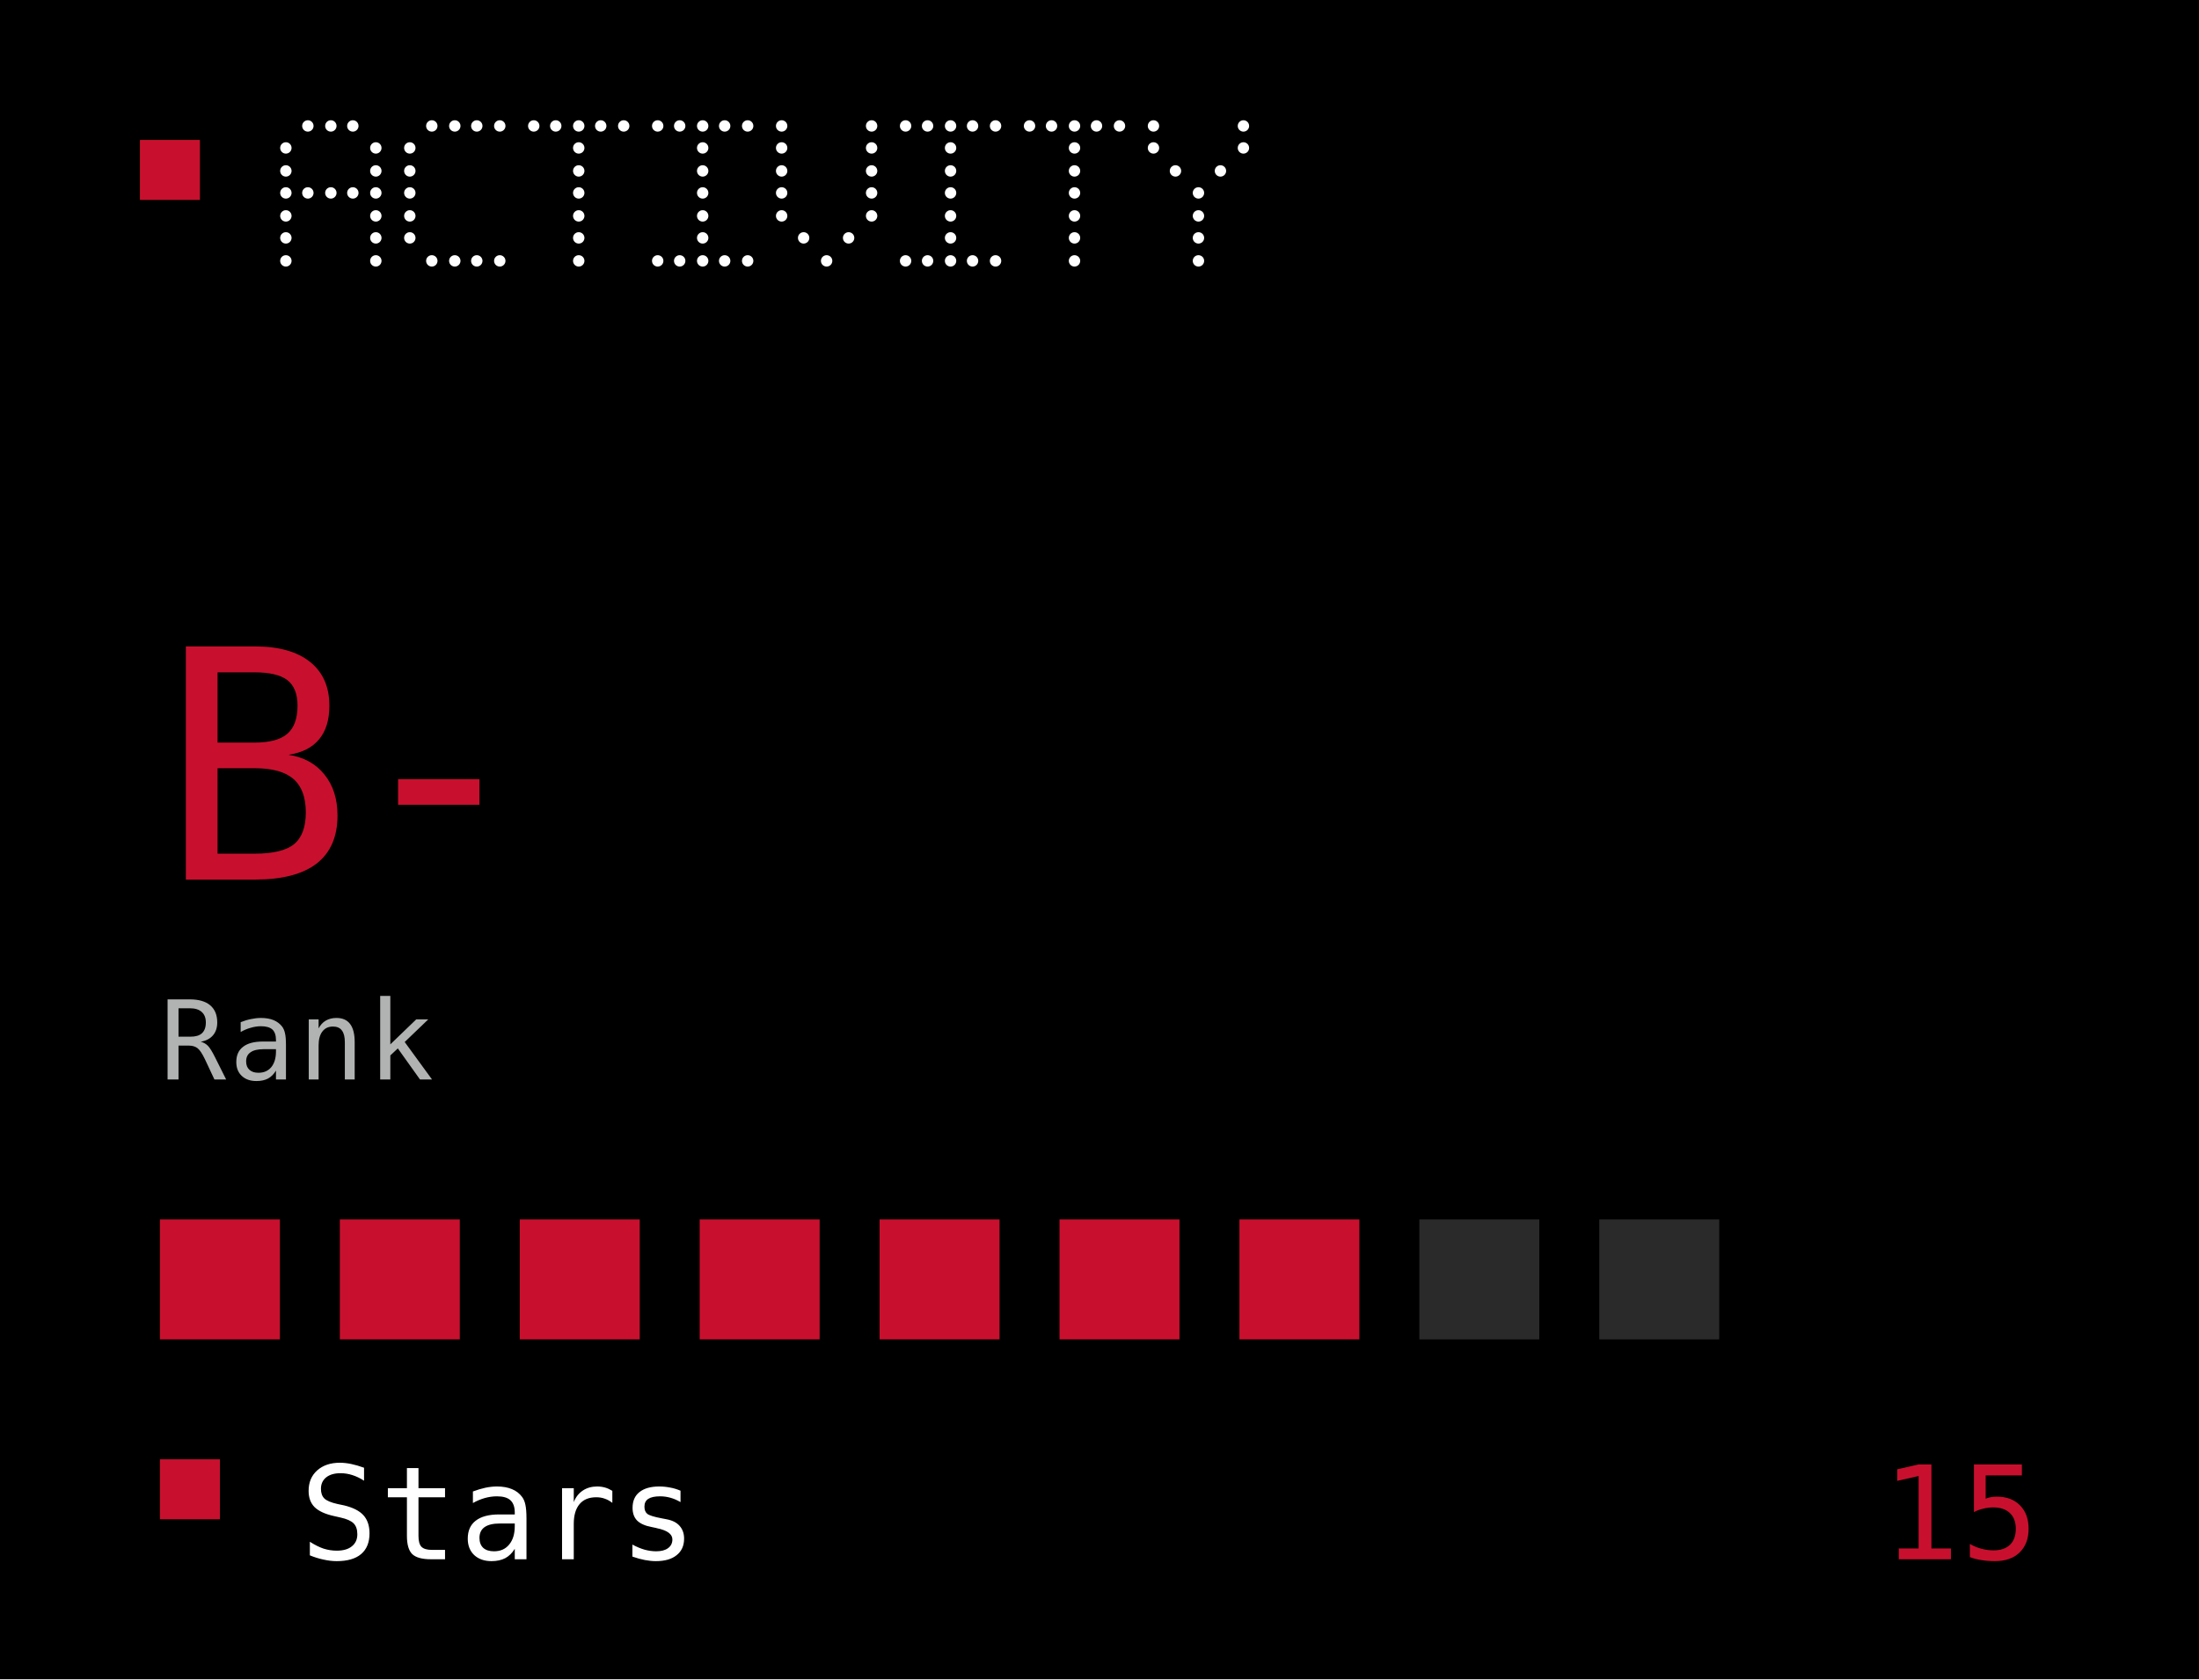
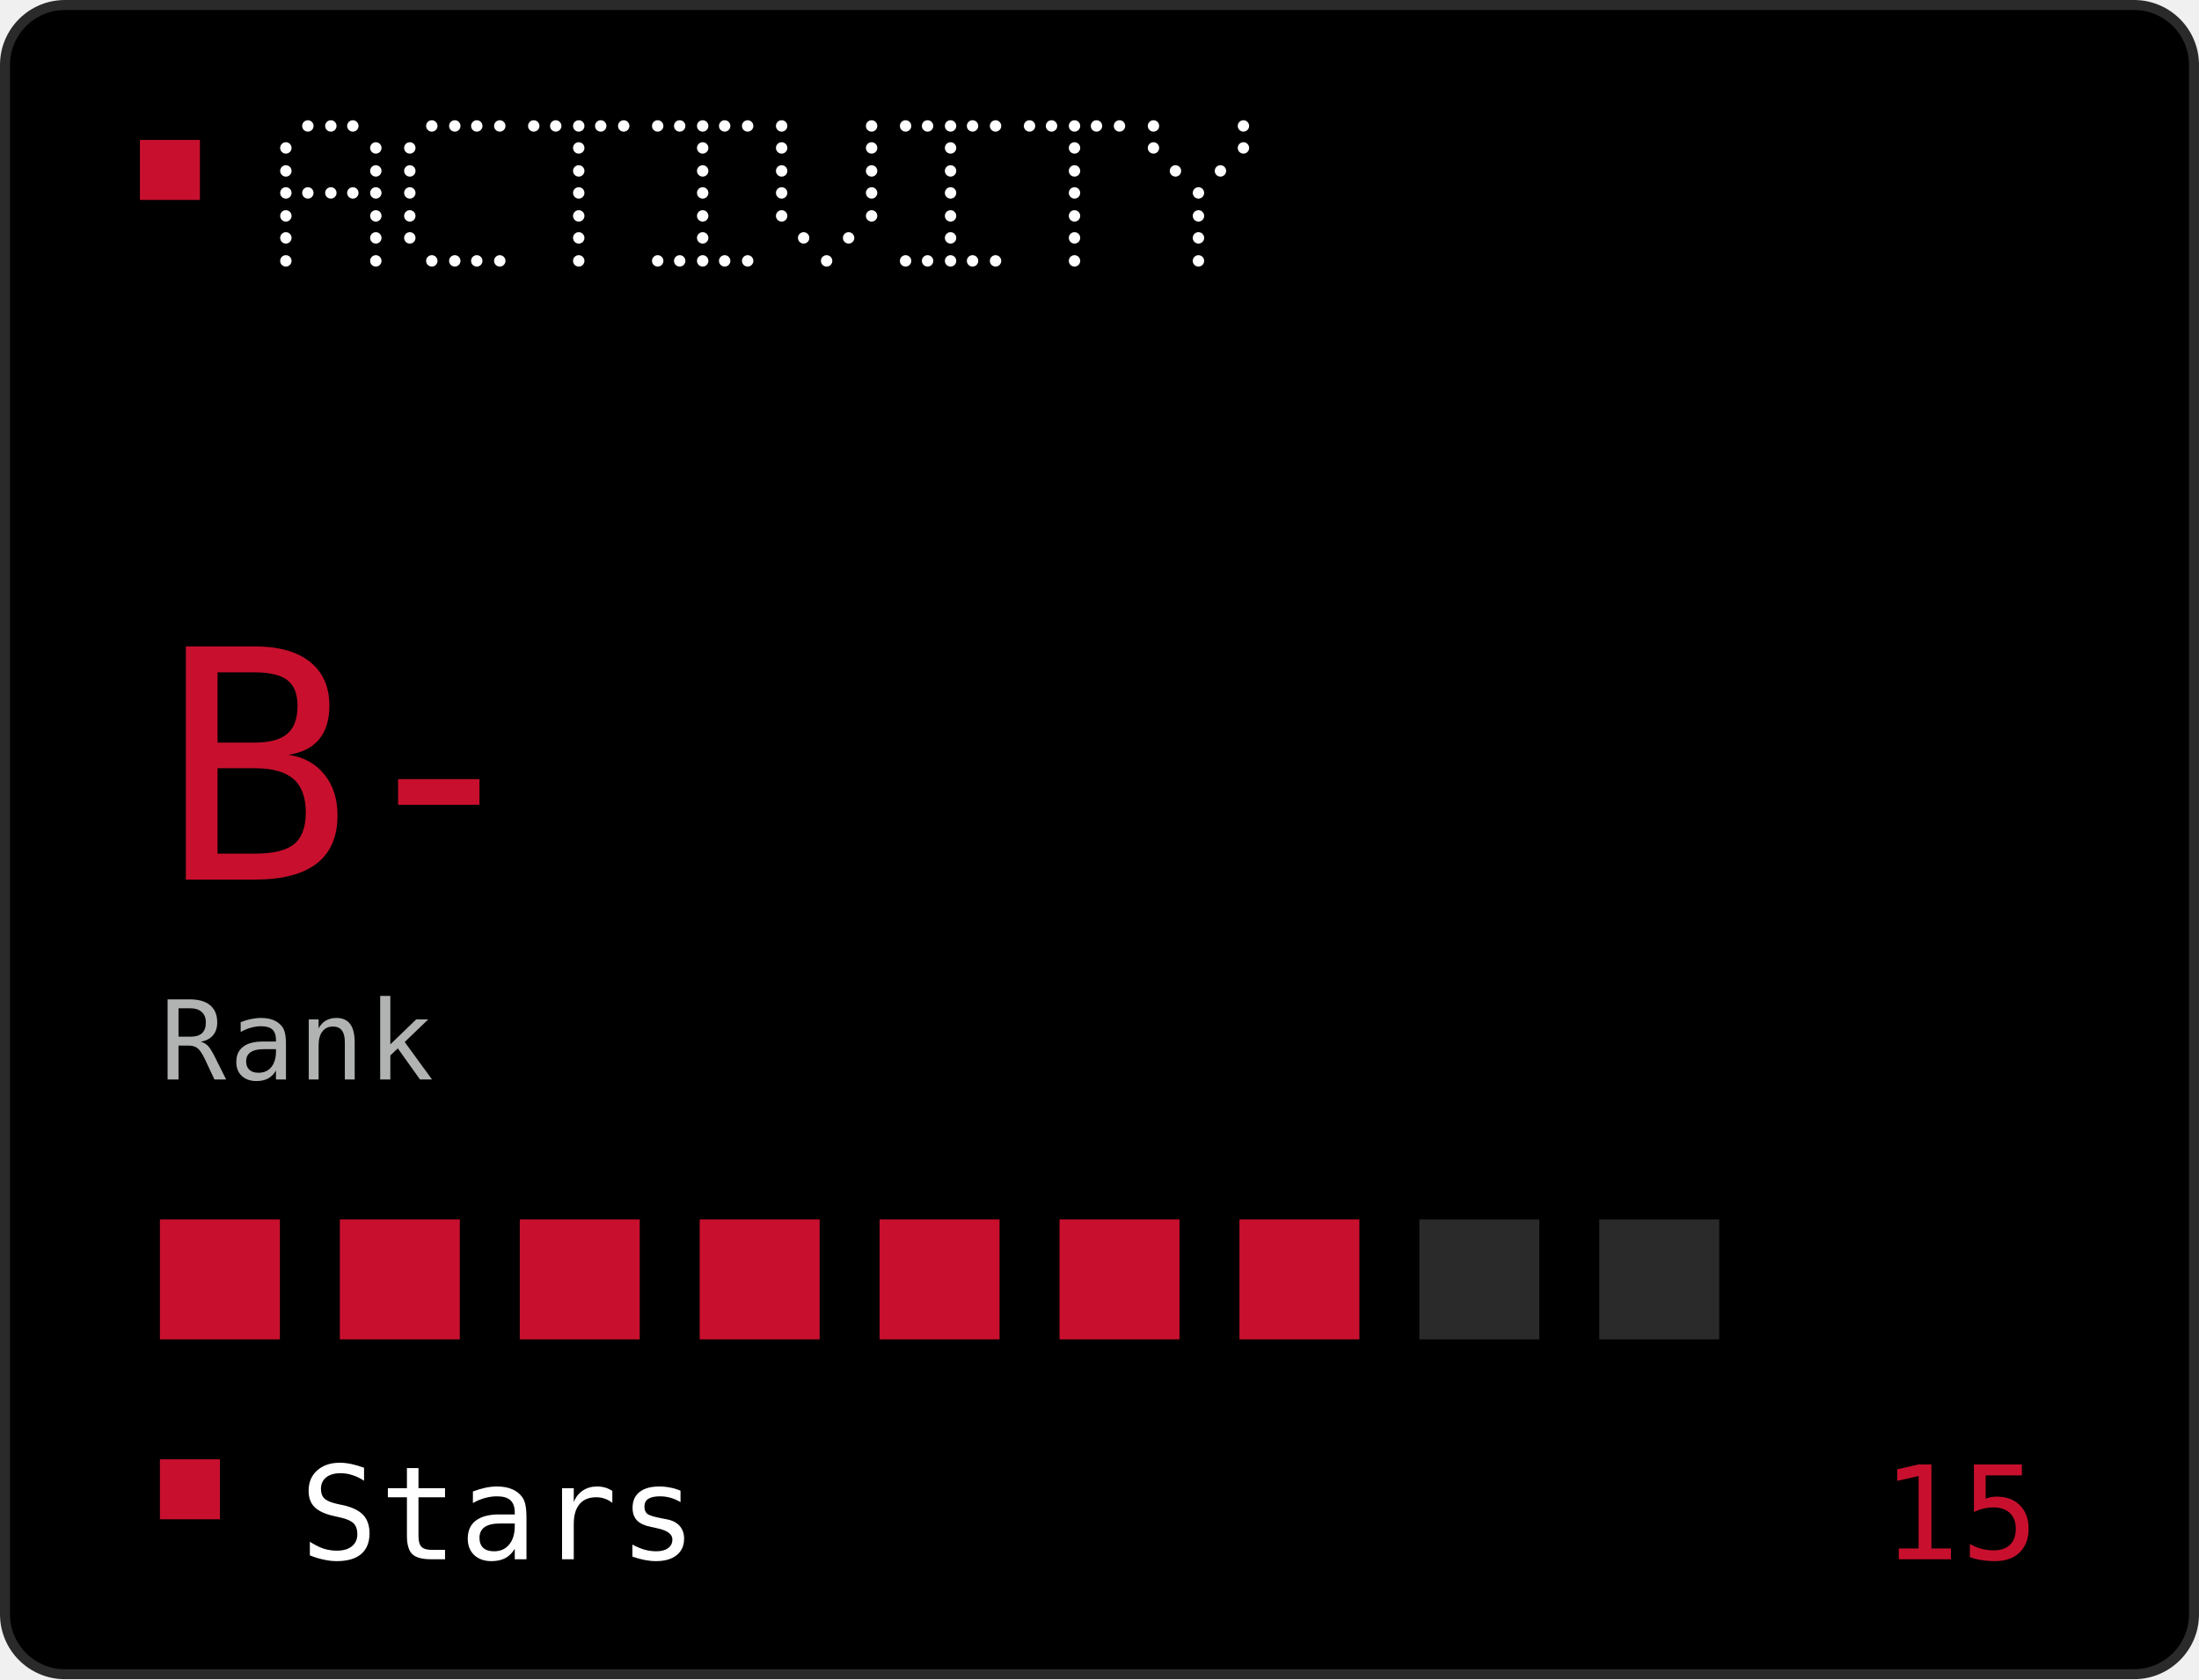
<svg xmlns="http://www.w3.org/2000/svg" width="220" height="168" viewBox="0 0 220 168" role="img">
-   <rect width="220" height="168" fill="#000000" />
+   <rect x="0.5" y="0.5" width="219" height="167" rx="6" fill="#000000" stroke="#2A2A2A" stroke-width="1" />
  <rect x="14" y="14" width="6" height="6" fill="#C8102E" />
  <circle cx="30.8" cy="12.6" r="0.57" fill="#FFFFFF" />
  <circle cx="33.1" cy="12.6" r="0.57" fill="#FFFFFF" />
  <circle cx="35.3" cy="12.6" r="0.57" fill="#FFFFFF" />
  <circle cx="28.6" cy="14.8" r="0.57" fill="#FFFFFF" />
  <circle cx="37.6" cy="14.8" r="0.57" fill="#FFFFFF" />
  <circle cx="28.6" cy="17.1" r="0.57" fill="#FFFFFF" />
  <circle cx="37.6" cy="17.1" r="0.57" fill="#FFFFFF" />
  <circle cx="28.6" cy="19.3" r="0.57" fill="#FFFFFF" />
  <circle cx="30.8" cy="19.3" r="0.57" fill="#FFFFFF" />
  <circle cx="33.1" cy="19.3" r="0.57" fill="#FFFFFF" />
  <circle cx="35.3" cy="19.3" r="0.57" fill="#FFFFFF" />
  <circle cx="37.6" cy="19.3" r="0.57" fill="#FFFFFF" />
  <circle cx="28.6" cy="21.6" r="0.57" fill="#FFFFFF" />
  <circle cx="37.6" cy="21.6" r="0.57" fill="#FFFFFF" />
  <circle cx="28.6" cy="23.8" r="0.57" fill="#FFFFFF" />
  <circle cx="37.6" cy="23.8" r="0.57" fill="#FFFFFF" />
  <circle cx="28.6" cy="26.1" r="0.57" fill="#FFFFFF" />
  <circle cx="37.6" cy="26.1" r="0.57" fill="#FFFFFF" />
  <circle cx="43.2" cy="12.6" r="0.57" fill="#FFFFFF" />
  <circle cx="45.5" cy="12.6" r="0.57" fill="#FFFFFF" />
  <circle cx="47.7" cy="12.6" r="0.57" fill="#FFFFFF" />
  <circle cx="50.0" cy="12.6" r="0.57" fill="#FFFFFF" />
  <circle cx="41.0" cy="14.8" r="0.57" fill="#FFFFFF" />
  <circle cx="41.0" cy="17.1" r="0.57" fill="#FFFFFF" />
  <circle cx="41.0" cy="19.3" r="0.57" fill="#FFFFFF" />
  <circle cx="41.0" cy="21.6" r="0.57" fill="#FFFFFF" />
  <circle cx="41.0" cy="23.8" r="0.57" fill="#FFFFFF" />
  <circle cx="43.2" cy="26.1" r="0.57" fill="#FFFFFF" />
  <circle cx="45.5" cy="26.1" r="0.57" fill="#FFFFFF" />
  <circle cx="47.7" cy="26.1" r="0.57" fill="#FFFFFF" />
  <circle cx="50.0" cy="26.1" r="0.57" fill="#FFFFFF" />
  <circle cx="53.4" cy="12.6" r="0.57" fill="#FFFFFF" />
  <circle cx="55.6" cy="12.6" r="0.57" fill="#FFFFFF" />
  <circle cx="57.9" cy="12.6" r="0.57" fill="#FFFFFF" />
  <circle cx="60.1" cy="12.6" r="0.57" fill="#FFFFFF" />
  <circle cx="62.4" cy="12.6" r="0.57" fill="#FFFFFF" />
  <circle cx="57.9" cy="14.8" r="0.57" fill="#FFFFFF" />
  <circle cx="57.9" cy="17.1" r="0.57" fill="#FFFFFF" />
  <circle cx="57.9" cy="19.3" r="0.57" fill="#FFFFFF" />
  <circle cx="57.9" cy="21.6" r="0.57" fill="#FFFFFF" />
  <circle cx="57.9" cy="23.8" r="0.57" fill="#FFFFFF" />
  <circle cx="57.9" cy="26.1" r="0.57" fill="#FFFFFF" />
  <circle cx="65.8" cy="12.6" r="0.57" fill="#FFFFFF" />
  <circle cx="68.0" cy="12.6" r="0.57" fill="#FFFFFF" />
  <circle cx="70.3" cy="12.6" r="0.57" fill="#FFFFFF" />
  <circle cx="72.5" cy="12.6" r="0.57" fill="#FFFFFF" />
  <circle cx="74.8" cy="12.6" r="0.57" fill="#FFFFFF" />
  <circle cx="70.3" cy="14.8" r="0.57" fill="#FFFFFF" />
  <circle cx="70.3" cy="17.1" r="0.57" fill="#FFFFFF" />
  <circle cx="70.3" cy="19.3" r="0.57" fill="#FFFFFF" />
  <circle cx="70.3" cy="21.6" r="0.57" fill="#FFFFFF" />
  <circle cx="70.3" cy="23.8" r="0.57" fill="#FFFFFF" />
  <circle cx="65.8" cy="26.1" r="0.57" fill="#FFFFFF" />
  <circle cx="68.0" cy="26.1" r="0.57" fill="#FFFFFF" />
  <circle cx="70.3" cy="26.1" r="0.57" fill="#FFFFFF" />
  <circle cx="72.5" cy="26.1" r="0.57" fill="#FFFFFF" />
  <circle cx="74.8" cy="26.1" r="0.57" fill="#FFFFFF" />
  <circle cx="78.2" cy="12.6" r="0.57" fill="#FFFFFF" />
  <circle cx="87.2" cy="12.6" r="0.57" fill="#FFFFFF" />
  <circle cx="78.2" cy="14.8" r="0.57" fill="#FFFFFF" />
  <circle cx="87.2" cy="14.8" r="0.57" fill="#FFFFFF" />
  <circle cx="78.2" cy="17.1" r="0.57" fill="#FFFFFF" />
  <circle cx="87.2" cy="17.1" r="0.57" fill="#FFFFFF" />
  <circle cx="78.2" cy="19.3" r="0.57" fill="#FFFFFF" />
  <circle cx="87.2" cy="19.3" r="0.57" fill="#FFFFFF" />
  <circle cx="78.2" cy="21.6" r="0.57" fill="#FFFFFF" />
  <circle cx="87.2" cy="21.6" r="0.57" fill="#FFFFFF" />
  <circle cx="80.4" cy="23.8" r="0.57" fill="#FFFFFF" />
  <circle cx="84.9" cy="23.8" r="0.57" fill="#FFFFFF" />
  <circle cx="82.7" cy="26.1" r="0.57" fill="#FFFFFF" />
  <circle cx="90.6" cy="12.6" r="0.57" fill="#FFFFFF" />
  <circle cx="92.8" cy="12.6" r="0.57" fill="#FFFFFF" />
  <circle cx="95.1" cy="12.6" r="0.57" fill="#FFFFFF" />
  <circle cx="97.3" cy="12.6" r="0.57" fill="#FFFFFF" />
  <circle cx="99.6" cy="12.6" r="0.57" fill="#FFFFFF" />
  <circle cx="95.1" cy="14.8" r="0.57" fill="#FFFFFF" />
  <circle cx="95.1" cy="17.1" r="0.57" fill="#FFFFFF" />
  <circle cx="95.1" cy="19.3" r="0.57" fill="#FFFFFF" />
  <circle cx="95.1" cy="21.6" r="0.57" fill="#FFFFFF" />
  <circle cx="95.1" cy="23.8" r="0.57" fill="#FFFFFF" />
  <circle cx="90.6" cy="26.1" r="0.57" fill="#FFFFFF" />
  <circle cx="92.8" cy="26.1" r="0.57" fill="#FFFFFF" />
  <circle cx="95.1" cy="26.1" r="0.57" fill="#FFFFFF" />
  <circle cx="97.3" cy="26.1" r="0.57" fill="#FFFFFF" />
  <circle cx="99.6" cy="26.1" r="0.57" fill="#FFFFFF" />
  <circle cx="103.0" cy="12.6" r="0.57" fill="#FFFFFF" />
  <circle cx="105.2" cy="12.6" r="0.57" fill="#FFFFFF" />
  <circle cx="107.5" cy="12.6" r="0.57" fill="#FFFFFF" />
  <circle cx="109.7" cy="12.6" r="0.57" fill="#FFFFFF" />
  <circle cx="112.0" cy="12.6" r="0.57" fill="#FFFFFF" />
  <circle cx="107.5" cy="14.8" r="0.57" fill="#FFFFFF" />
  <circle cx="107.5" cy="17.1" r="0.57" fill="#FFFFFF" />
  <circle cx="107.5" cy="19.3" r="0.57" fill="#FFFFFF" />
  <circle cx="107.5" cy="21.6" r="0.57" fill="#FFFFFF" />
  <circle cx="107.5" cy="23.8" r="0.57" fill="#FFFFFF" />
  <circle cx="107.5" cy="26.1" r="0.57" fill="#FFFFFF" />
  <circle cx="115.4" cy="12.6" r="0.57" fill="#FFFFFF" />
  <circle cx="124.4" cy="12.6" r="0.57" fill="#FFFFFF" />
  <circle cx="115.4" cy="14.8" r="0.57" fill="#FFFFFF" />
  <circle cx="124.4" cy="14.8" r="0.57" fill="#FFFFFF" />
  <circle cx="117.6" cy="17.1" r="0.57" fill="#FFFFFF" />
  <circle cx="122.1" cy="17.1" r="0.57" fill="#FFFFFF" />
  <circle cx="119.9" cy="19.3" r="0.57" fill="#FFFFFF" />
  <circle cx="119.9" cy="21.6" r="0.57" fill="#FFFFFF" />
  <circle cx="119.9" cy="23.8" r="0.57" fill="#FFFFFF" />
  <circle cx="119.9" cy="26.1" r="0.57" fill="#FFFFFF" />
  <text x="16" y="88" fill="#C8102E" text-anchor="start" font-family="ui-monospace, Geist Mono, monospace" font-size="32" letter-spacing="-1" dominant-baseline="auto">B-</text>
  <text x="16" y="108" fill="#B1B3B3" text-anchor="start" font-family="ui-monospace, Geist Mono, monospace" font-size="11" letter-spacing="0.3" dominant-baseline="auto">Rank</text>
  <rect x="16.0" y="122.0" width="12" height="12" fill="#C8102E" />
  <rect x="34.0" y="122.0" width="12" height="12" fill="#C8102E" />
  <rect x="52.0" y="122.0" width="12" height="12" fill="#C8102E" />
  <rect x="70.0" y="122.0" width="12" height="12" fill="#C8102E" />
  <rect x="88.0" y="122.0" width="12" height="12" fill="#C8102E" />
  <rect x="106.0" y="122.0" width="12" height="12" fill="#C8102E" />
  <rect x="124.0" y="122.0" width="12" height="12" fill="#C8102E" />
  <rect x="142.0" y="122.0" width="12" height="12" fill="#2A2A2A" />
  <rect x="160.0" y="122.0" width="12" height="12" fill="#2A2A2A" />
  <rect x="16" y="146" width="6" height="6" fill="#C8102E" />
  <text x="30" y="156" fill="#FFFFFF" text-anchor="start" font-family="ui-monospace, Geist Mono, monospace" font-size="13" letter-spacing="0.15" dominant-baseline="auto">Stars</text>
  <text x="204" y="156" fill="#C8102E" text-anchor="end" font-family="ui-monospace, Geist Mono, monospace" font-size="13" letter-spacing="0.1" dominant-baseline="auto">15</text>
</svg>
